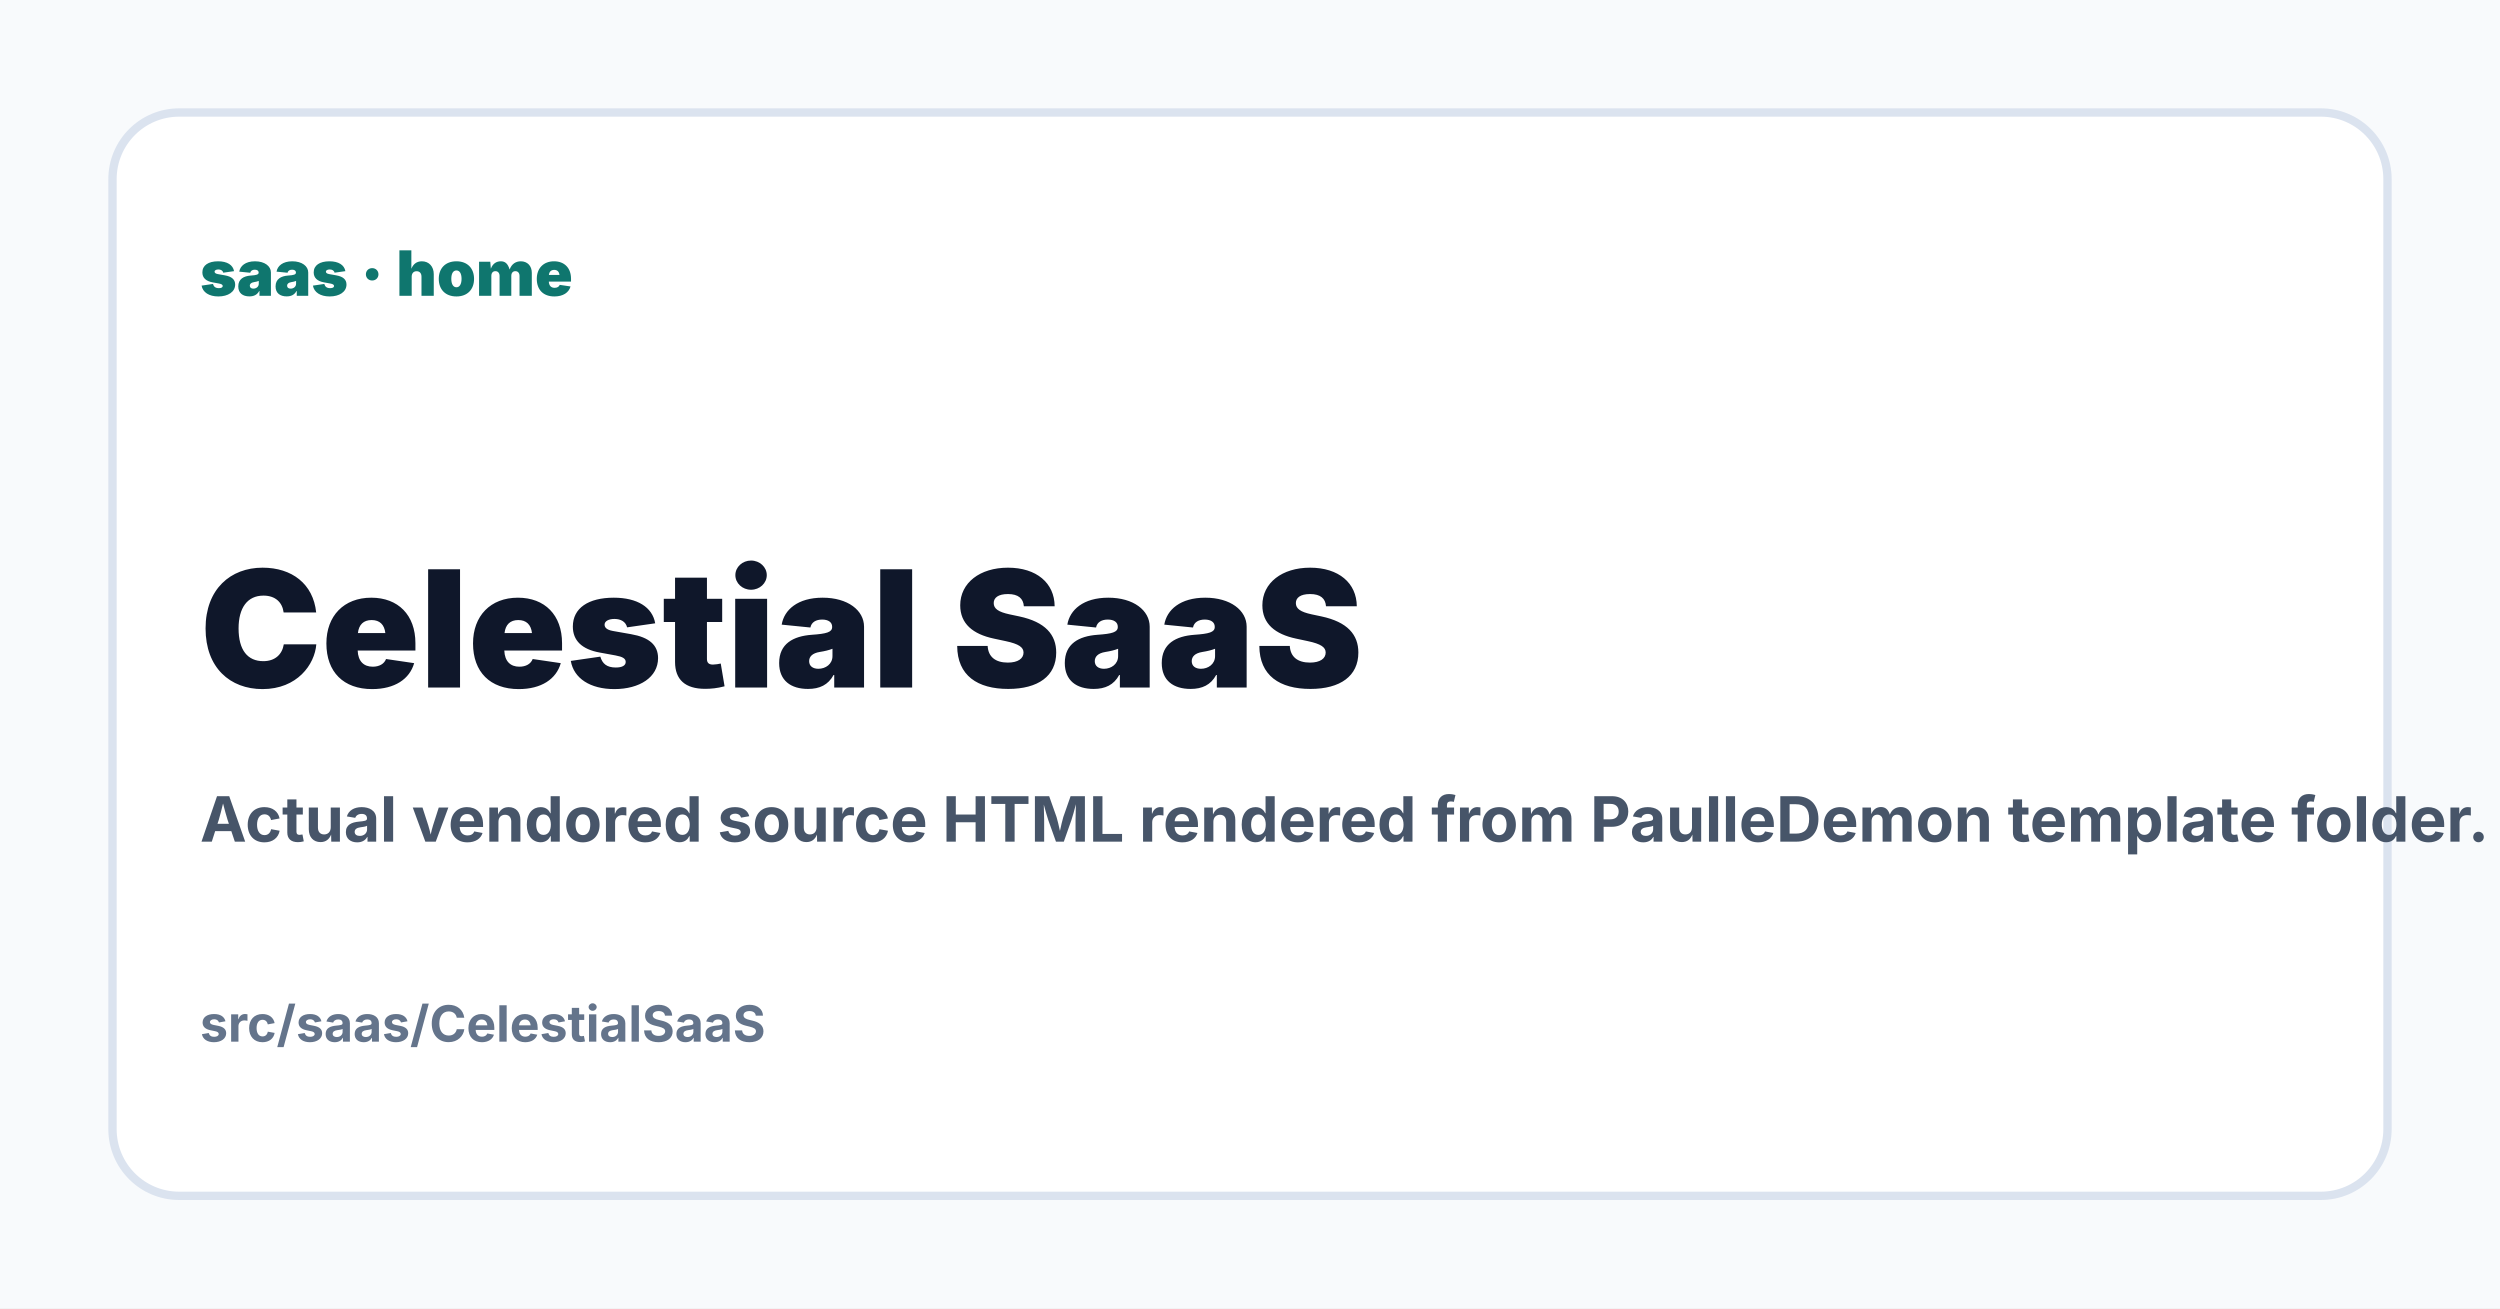
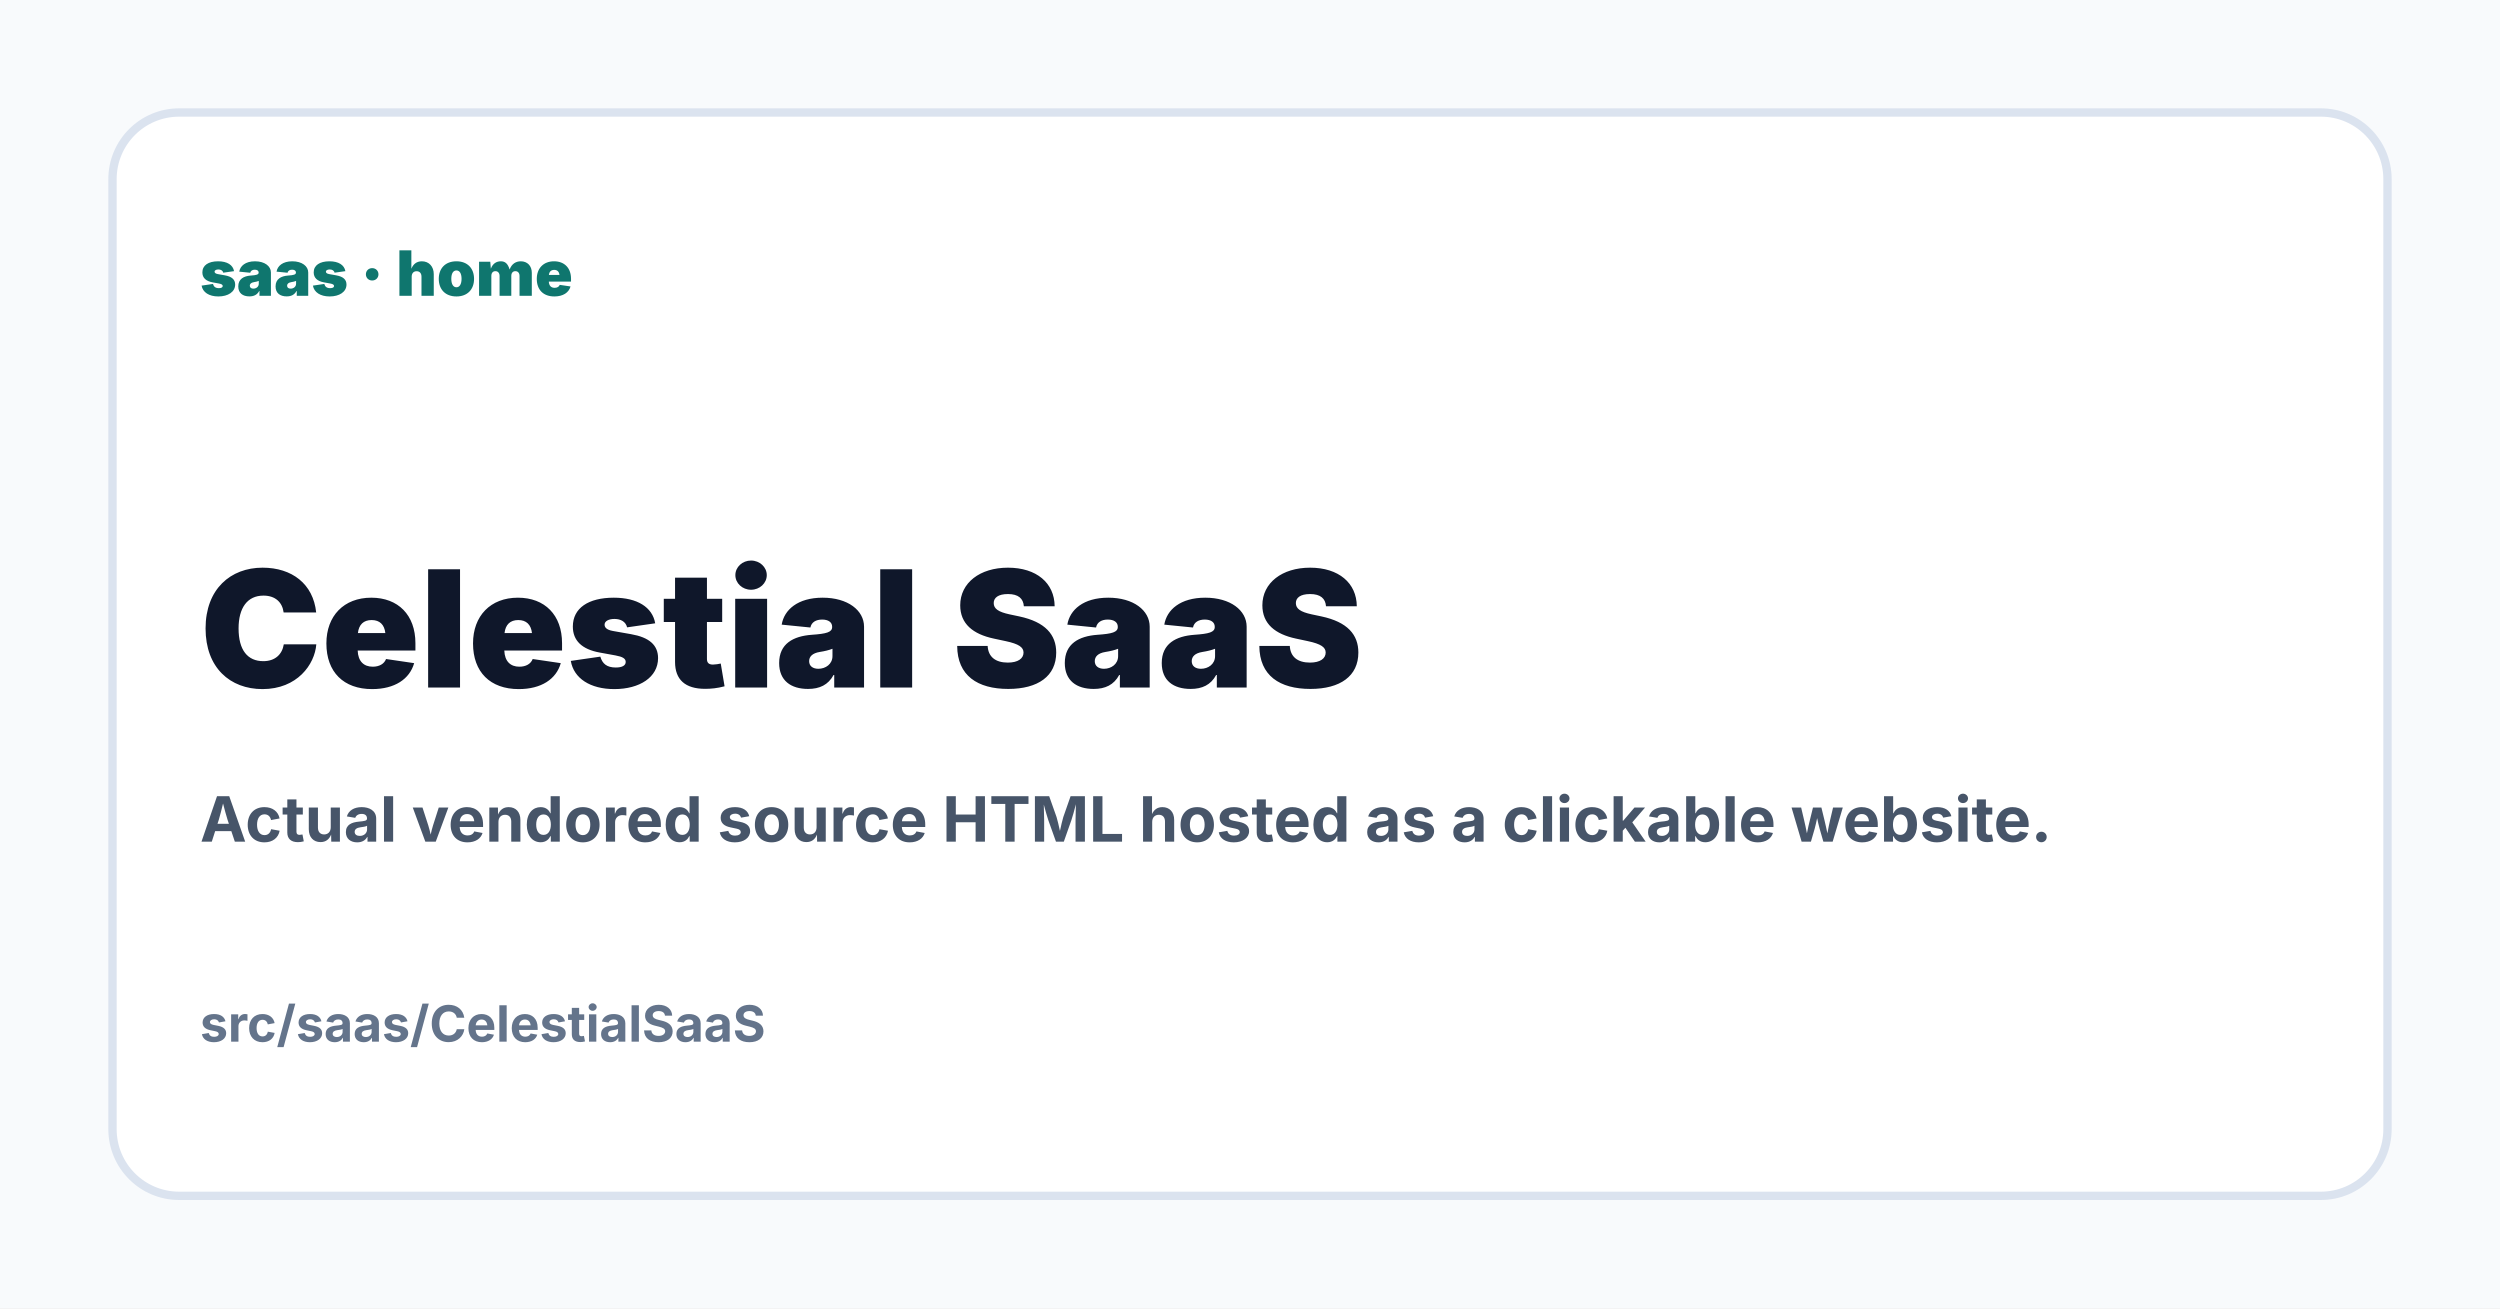
<svg xmlns="http://www.w3.org/2000/svg" width="1200" height="628" viewBox="0 0 1200 628" role="img" aria-label="Celestial SaaS preview">
  <rect width="1200" height="628" fill="#f8fafc" />
  <rect x="54" y="54" width="1092" height="520" rx="32" fill="#ffffff" stroke="#dbe3ef" stroke-width="4" />
  <text x="96" y="142" fill="#0f766e" font-family="Inter, Arial, sans-serif" font-size="30" font-weight="850">saas · home</text>
  <text x="96" y="330" fill="#0f172a" font-family="Inter, Arial, sans-serif" font-size="78" font-weight="900">Celestial SaaS</text>
-   <text x="96" y="404" fill="#475569" font-family="Inter, Arial, sans-serif" font-size="30" font-weight="650">Actual vendored source HTML rendered from PaulleDemon template folder.</text>
+   <text x="96" y="404" fill="#475569" font-family="Inter, Arial, sans-serif" font-size="30" font-weight="650">Actual vendored source HTML hosted as a clickable website.</text>
  <text x="96" y="500" fill="#64748b" font-family="Inter, Arial, sans-serif" font-size="24" font-weight="650">src/saas/CelestialSaaS</text>
</svg>
